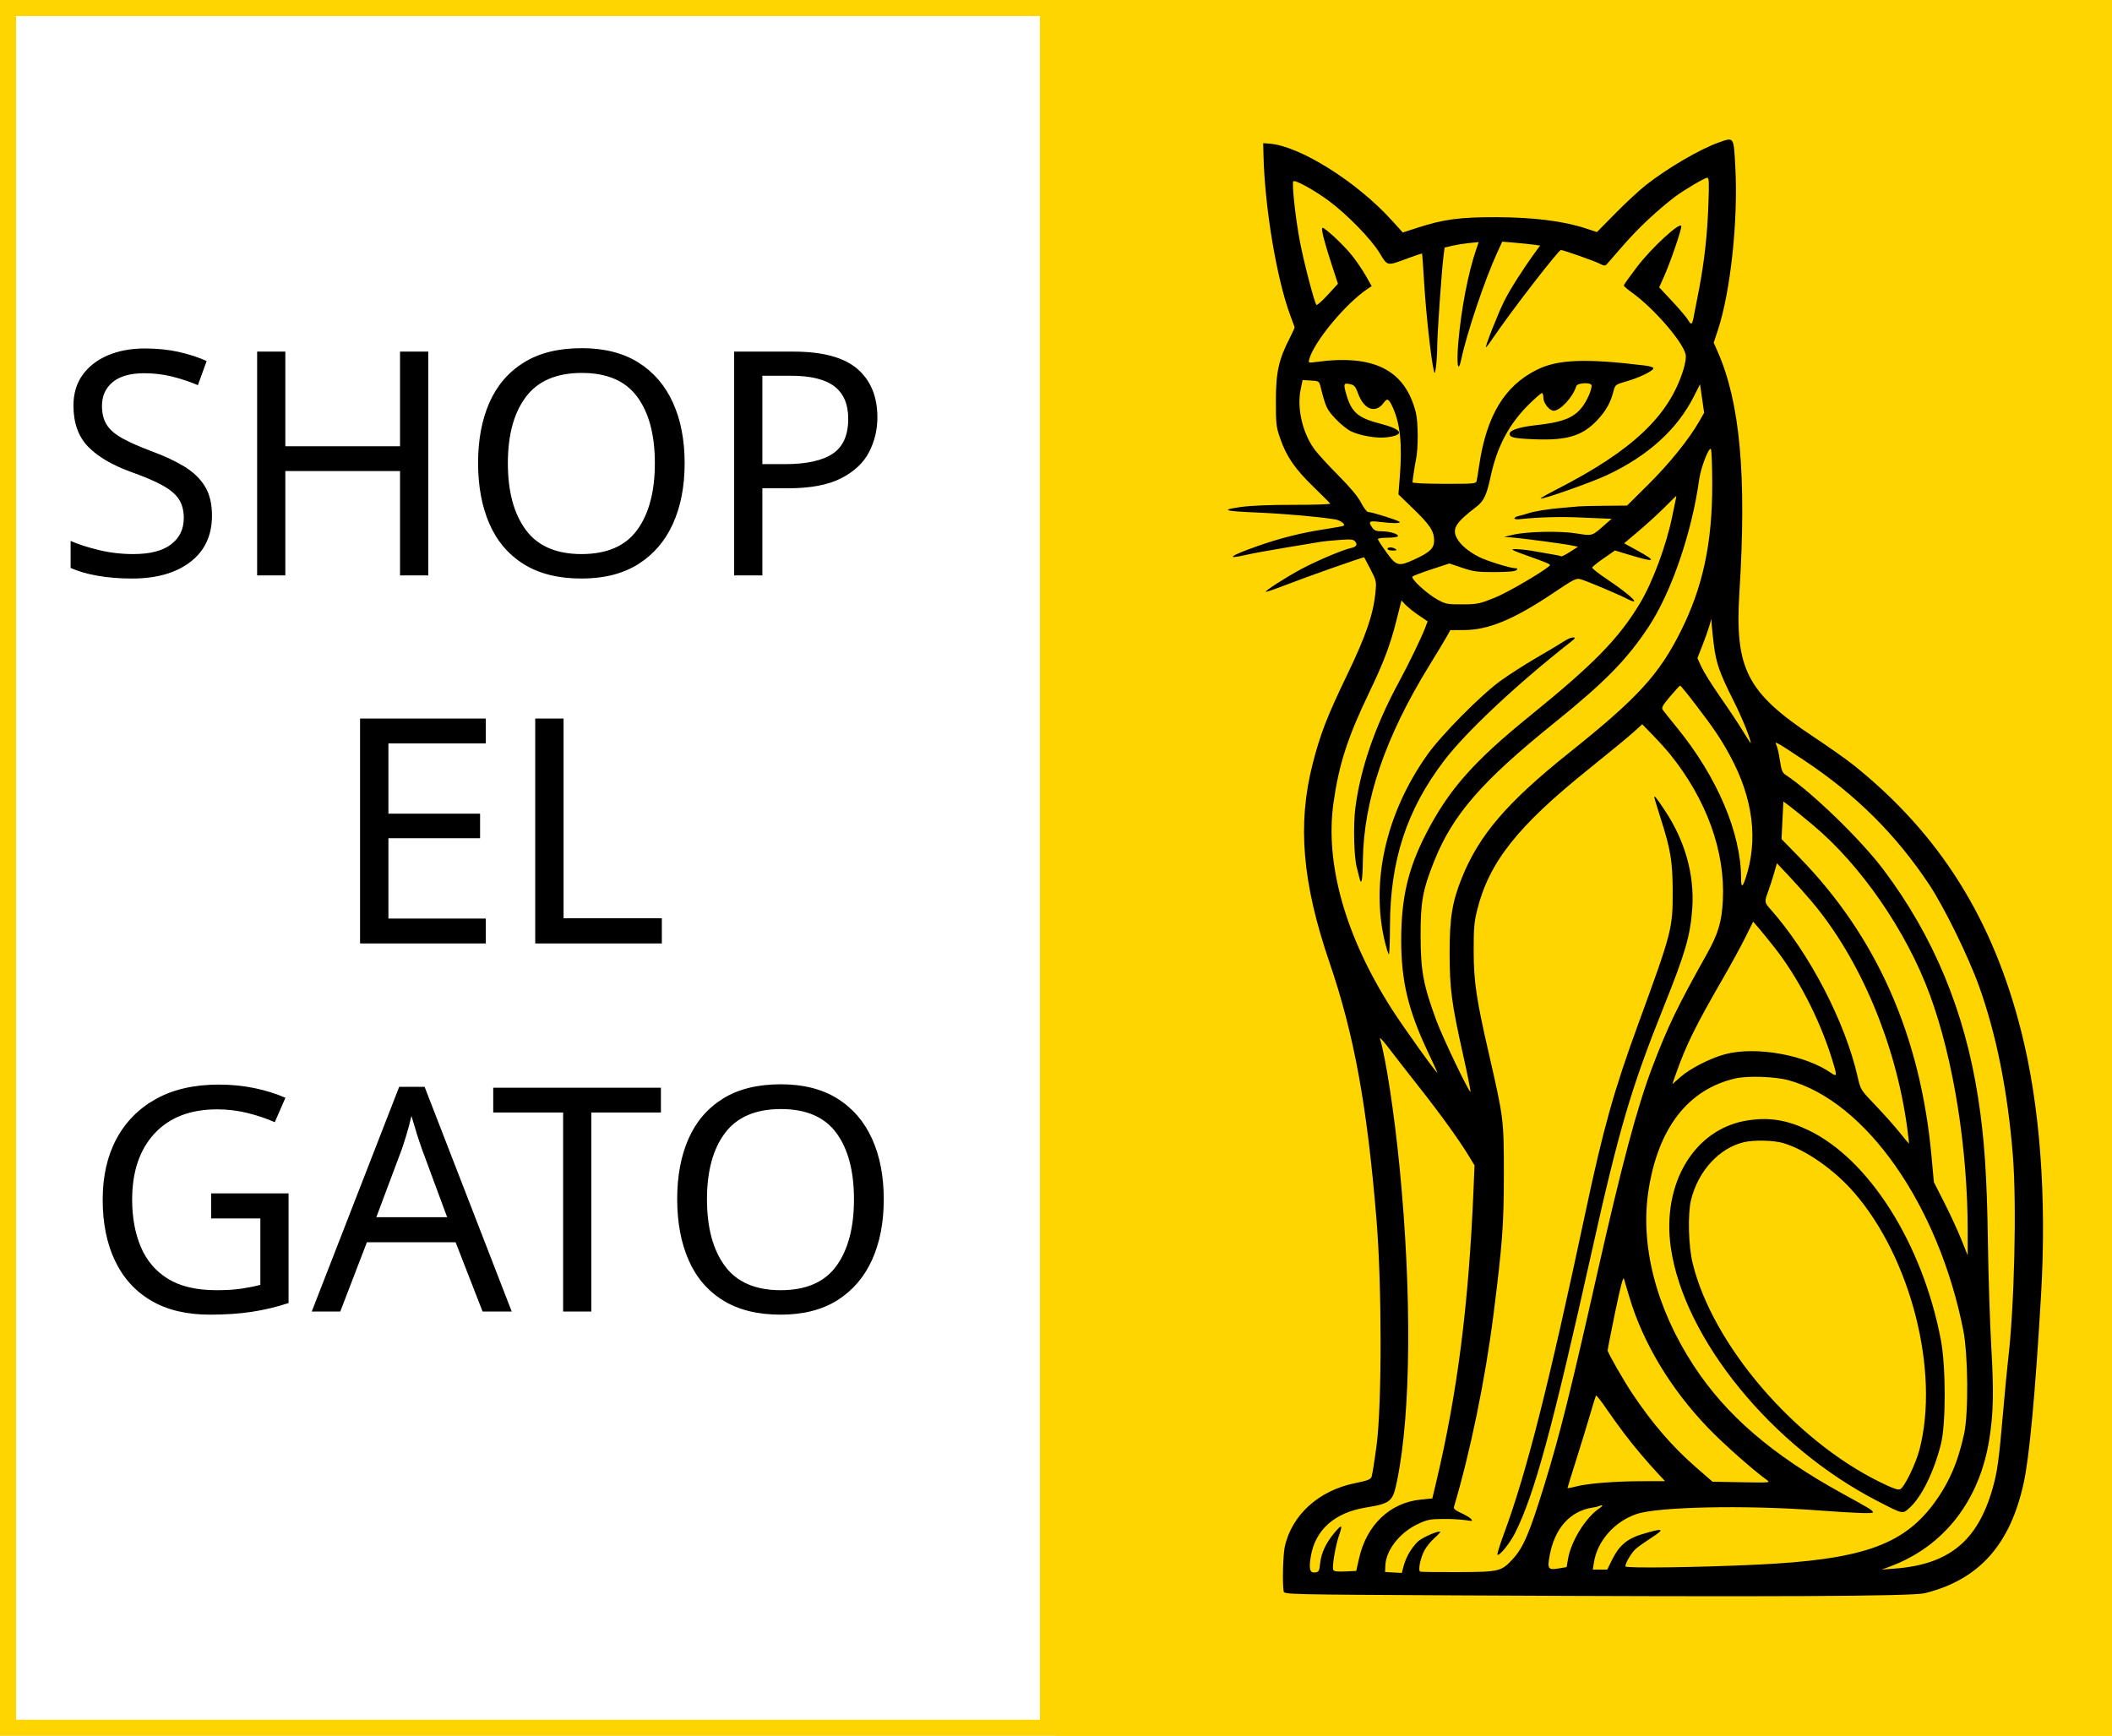
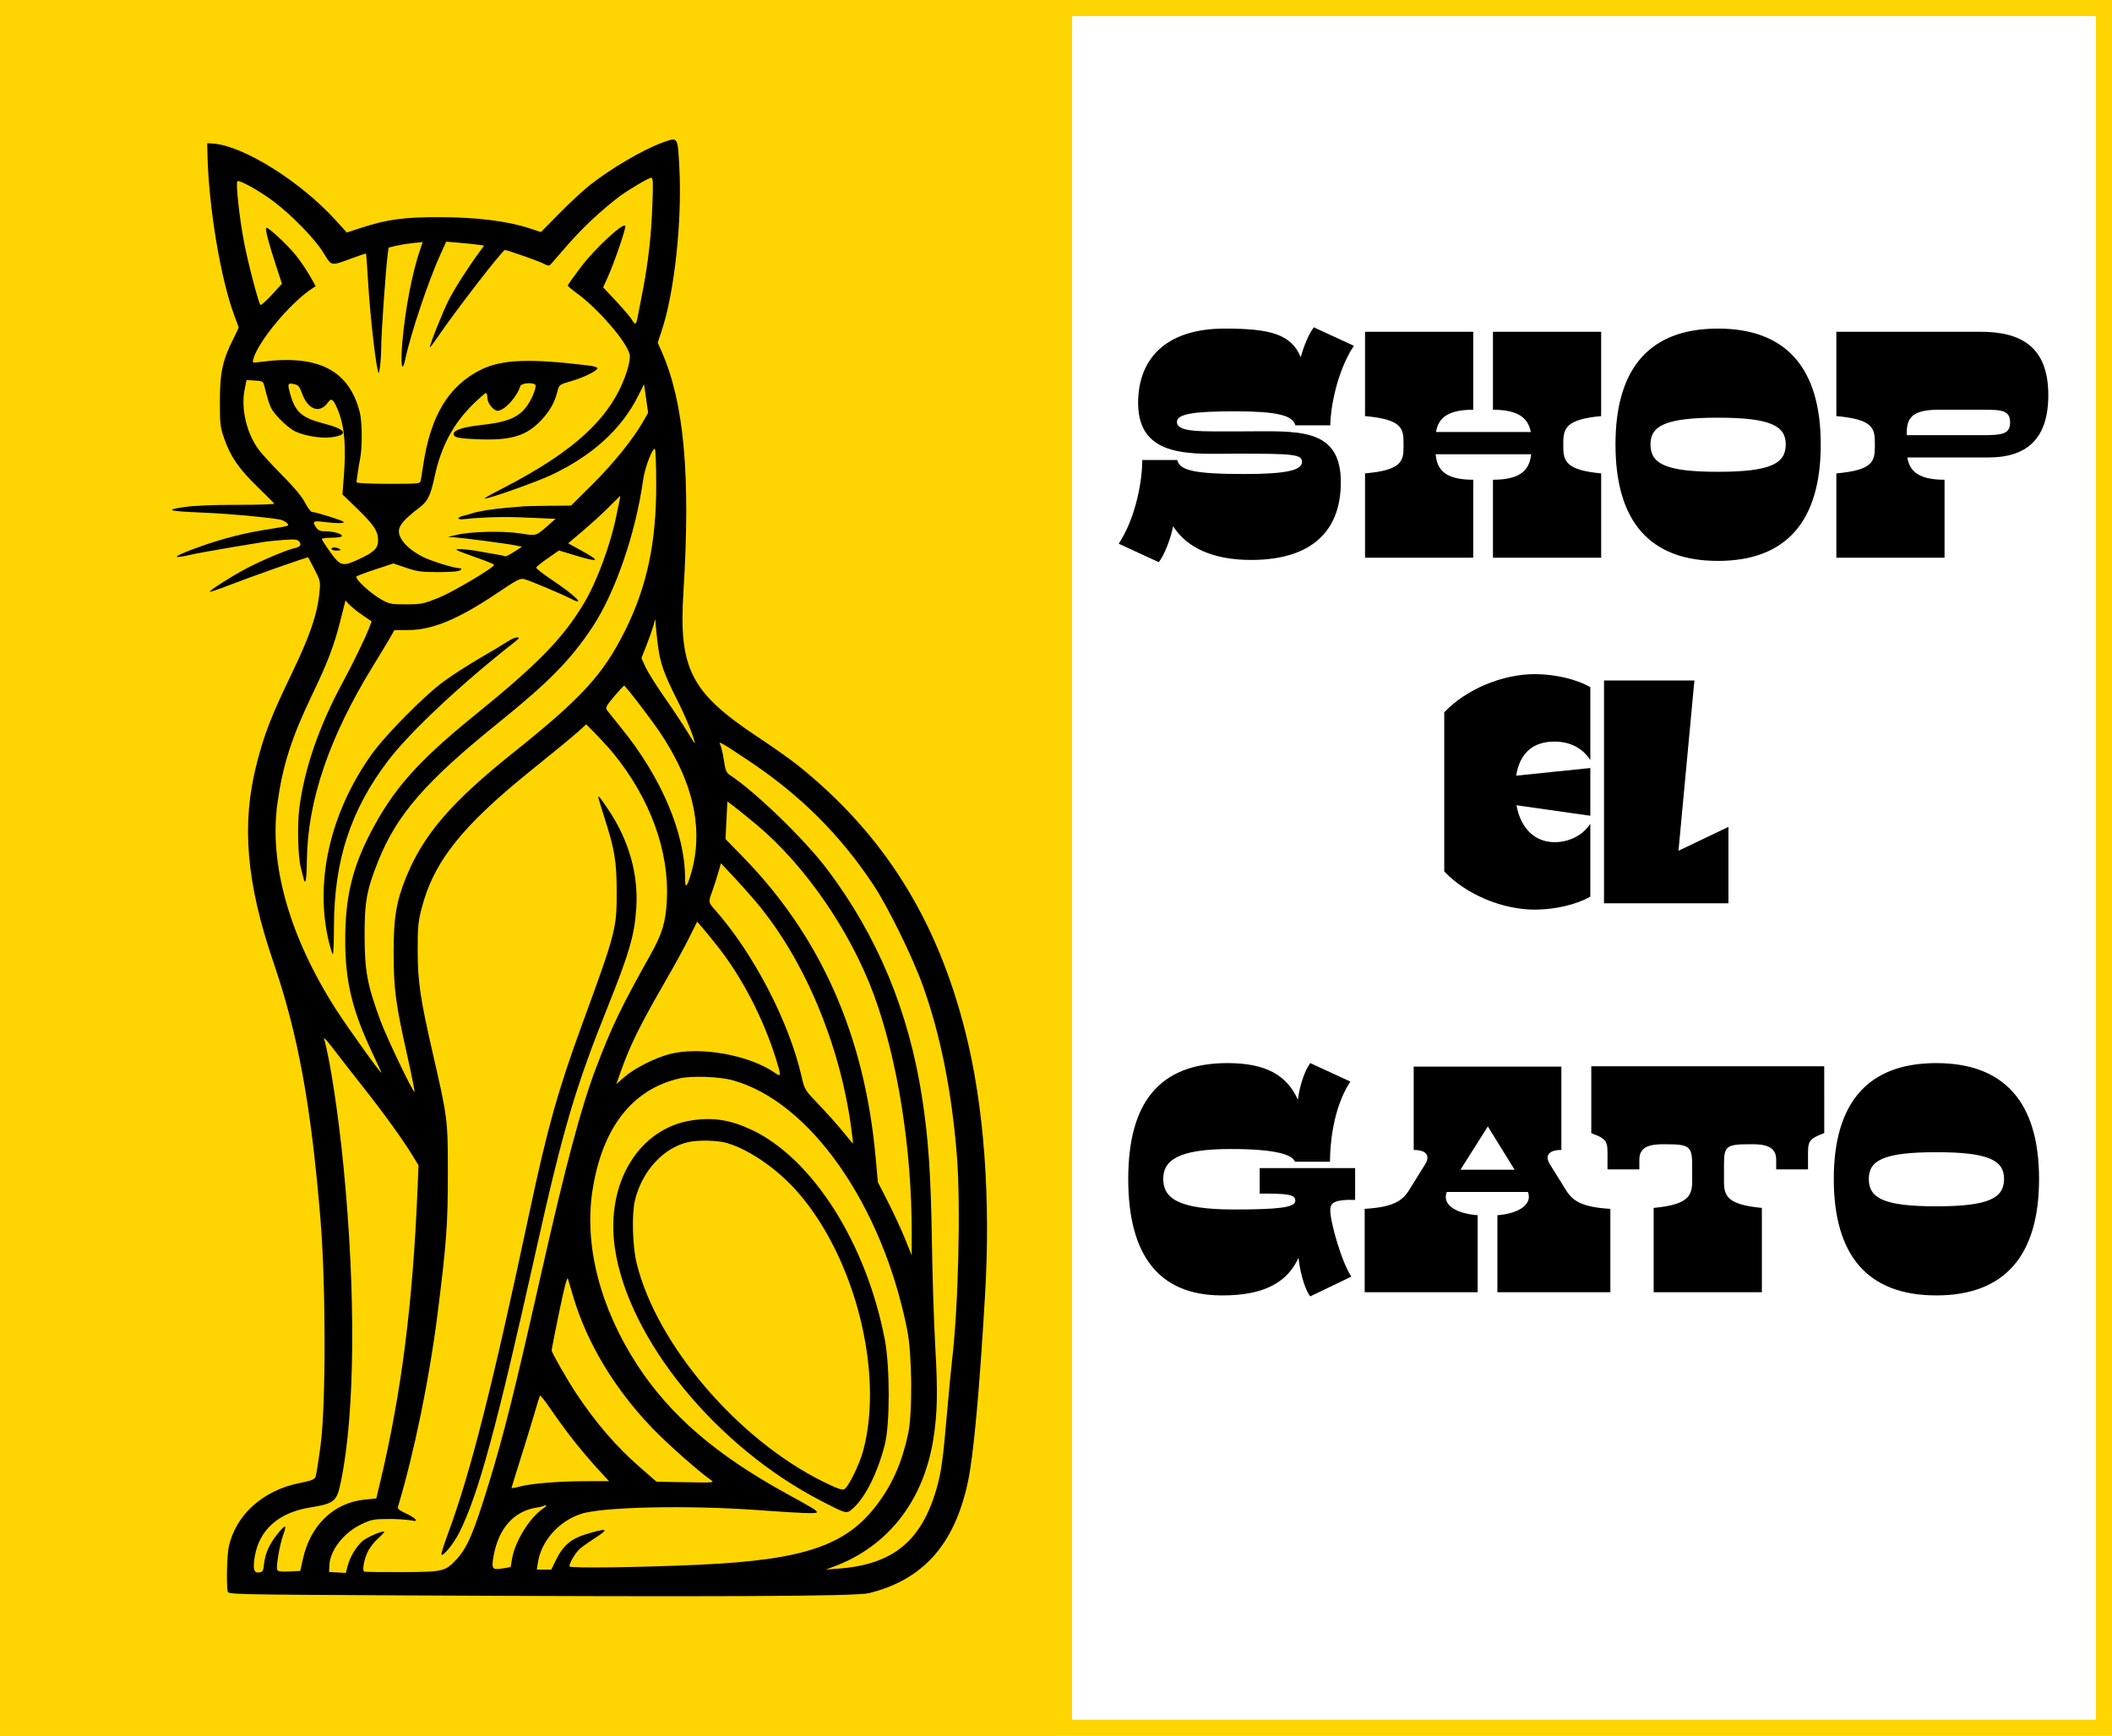
<svg xmlns="http://www.w3.org/2000/svg" width="1314" height="1080" viewBox="0 0 1314 1080">
-   <g id="Group_5" data-name="Group 5" transform="translate(-434)">
-     <g id="Rectangle_1" data-name="Rectangle 1" transform="translate(1091)" fill="#ffd500" stroke="#ffd500" stroke-width="1">
+   <g id="Group_6" data-name="Group 6" transform="translate(-434)">
+     <g id="Rectangle_1" data-name="Rectangle 1" transform="translate(434)" fill="#ffd500" stroke="#ffd500" stroke-width="1">
      <rect width="657" height="1080" stroke="none" />
      <rect x="0.5" y="0.5" width="656" height="1079" fill="none" />
    </g>
-     <path id="png-to-svg-converter2" d="M631.208,50.05c-11.638,4.082-31.845,15.87-45.323,26.44-4.062,3.185-12.6,11.09-18.978,17.565L555.315,105.83l-7.172-2.349C534.478,99,515.614,96.639,493,96.566c-22.8-.074-33.235,1.32-49.495,6.609l-8.994,2.926-6.957-7.672c-21.747-23.985-57.224-46.221-75.972-47.616l-3.917-.292.181,7.489c.787,32.606,8.184,76.83,16.667,99.659,1.4,3.756,2.616,7.055,2.711,7.33s-1.213,3.2-2.908,6.5c-6.976,13.586-8.723,21.371-8.747,39-.022,14.963.158,16.518,2.767,24,3.87,11.1,9.13,18.71,20.649,29.887,5.435,5.274,10.106,9.951,10.378,10.392s-9.934.784-22.683.762c-14.878-.026-26.762.467-33.18,1.379-12.65,1.8-10.325,2.533,10.842,3.437,16.779.717,37.734,2.57,48.158,4.258,3.015.489,6.335,2.883,5.355,3.863-.289.289-5.212,1.226-10.94,2.082a226.872,226.872,0,0,0-43.358,10.858c-16.948,5.983-19.72,8.341-6.057,5.152,3.3-.77,14.55-2.816,25-4.548s20.125-3.336,21.5-3.566,6.335-.708,11.023-1.063c7.093-.537,8.743-.38,9.836.937,1.721,2.074.818,3.362-2.935,4.187-5.084,1.116-21.744,8.2-30.823,13.113-9.673,5.23-22.4,13.409-21.794,14.011.22.219,5.528-1.593,11.8-4.028,13.955-5.42,49.074-17.786,49.4-17.4.132.155,1.917,3.55,3.968,7.542,3.622,7.052,3.707,7.466,3.005,14.5-1.352,13.531-5.939,26.874-17.443,50.741-12.558,26.055-16.824,37.047-21.586,55.63-9.614,37.511-6.5,74.1,10.535,123.87,15.216,44.449,23.337,88.892,29.147,159.5,3.4,41.266,3.427,115.567.059,140.825-1.27,9.529-2.657,18.264-3.082,19.411-.628,1.7-2.522,2.438-10.19,3.977-22.711,4.558-39.6,19.877-43.864,39.787-1.06,4.947-1.494,22.425-.684,27.5.317,1.982,1.313,2.005,108.725,2.568,193.992,1.016,282.273.6,290.221-1.374,33.741-8.372,53.215-30.188,61.578-68.985,3.522-16.337,7.152-55.763,10.7-116.209,3.589-61.135-.642-117.993-12.195-163.892-17.7-70.3-50.647-122.849-103.933-165.749-4.418-3.557-15.893-11.679-25.5-18.049-41.45-27.485-49.017-42.292-46.017-90.058,4.55-72.456.416-117.964-13.6-149.679l-2.4-5.427,2.517-7.573c7.938-23.878,12.737-68.383,10.945-101.478-1.049-19.365-.725-18.871-10.208-15.544m-6.59,39.2a335.349,335.349,0,0,1-5.8,52.25c-1.115,5.5-2.492,12.587-3.061,15.75-1.172,6.512-1.66,6.88-3.961,2.985-.9-1.521-5.265-6.646-9.7-11.39l-8.069-8.625,2.86-6.36c4.085-9.085,11.246-29.936,10.9-31.737-.576-2.991-18.56,13.563-27.482,25.3-4.567,6.006-8.3,11.251-8.3,11.656s2.308,2.395,5.129,4.422c13.6,9.772,31.635,30.6,33.382,38.552.367,1.672-.217,5.5-1.449,9.486-8.866,28.7-31.873,50.41-78.87,74.416-5.67,2.9-10.135,5.439-9.922,5.651.83.831,31.781-10.077,41.293-14.552q38.461-18.1,54.092-49.051l3.8-7.5,1.271,8.881L622,218.262l-3.139,5.487c-6.3,11.017-18.439,26.058-31.468,39L574.052,276l-13.776.128c-7.577.07-14.7.229-15.837.354s-5.859.534-10.5.909c-9,.727-17.849,2.174-21.939,3.584-1.375.474-3.737,1.133-5.25,1.463s-2.75,1-2.75,1.493,1.237.746,2.75.567a259.338,259.338,0,0,1,39.9-1.006l17.773.74-4.459,3.924c-7.879,6.934-7.386,6.788-17.459,5.171-10.368-1.663-30.778-1.222-39.5.854l-5.5,1.31,4.5.318c6,.424,32.463,3.938,37.5,4.98l4,.827-4.9,3.16c-2.693,1.739-5.168,2.995-5.5,2.792a22.069,22.069,0,0,0-4.1-.948c-1.925-.318-7.325-1.261-12-2.1a90.943,90.943,0,0,0-12.5-1.471c-3.459.042-2.324.647,8.39,4.472,12.2,4.354,13.854,5.1,13.027,5.858-4.27,3.917-26.433,16.844-34.261,19.982-9.475,3.8-10.827,4.074-20.156,4.1-9.27.03-10.4-.187-15.421-2.968-6.7-3.709-16.887-13.121-15.541-14.363.529-.488,5.912-2.513,11.962-4.5l11-3.61,8,2.7c7,2.363,9.531,2.7,20.267,2.669,8.072-.02,12.671-.435,13.45-1.214.911-.911.734-1.188-.767-1.2-3.138-.034-17.721-4.568-22.529-7.005-6.619-3.354-11.773-7.764-13.864-11.862-2.955-5.792-.581-9.55,12.21-19.336,4.651-3.558,6.4-7.255,8.871-18.776,4.044-18.839,11.562-32.938,24.128-45.25,3.789-3.712,7.3-6.75,7.812-6.75s.922,1.37.922,3.045c0,3.249,3.772,7.955,6.377,7.955,4.131,0,12.089-8.642,14.043-15.25.663-2.244,9.58-2.594,9.58-.376,0,2.99-3.082,9.845-6.134,13.643-5.277,6.566-12.058,9.165-28.692,10.994C506.964,227.134,501,229.1,501,231.342c0,2.32,2.753,2.916,15.791,3.424,20.266.789,29.885-2.254,39.141-12.382,5.159-5.644,7.82-10.435,9.593-17.269,1.137-4.381,1.145-4.387,8.556-6.531,7.907-2.286,16.325-6.437,16.384-8.078.019-.546-2.44-1.294-5.465-1.66-37.022-4.486-54.172-3.8-67.131,2.687C497.754,201.6,486.654,220.019,482.03,251c-.616,4.125-1.3,8.4-1.531,9.5-.395,1.92-1.2,2-20.2,1.971-12.134-.018-19.78-.4-19.759-1,.051-1.4,1.618-11.607,2.145-13.971,1.513-6.792,1.468-23.41-.081-29.5-6.747-26.535-26.136-36.274-62.336-31.312-4.363.6-4.551.523-4-1.592,2.857-10.925,22.909-35.087,36.6-44.106l2.293-1.51-3.6-6.378a118.387,118.387,0,0,0-8.644-12.71c-5.273-6.626-17.585-18.055-18.483-17.157-.774.774,1.26,8.746,5.745,22.517L394.167,138l-6.334,6.909c-3.483,3.8-6.654,6.607-7.045,6.236-1.2-1.139-7.631-25.709-10.21-39.034-2.751-14.21-5.232-36.794-4.16-37.867,1.091-1.09,13.1,5.52,22.033,12.134,11.414,8.445,26.332,23.746,31.608,32.419,5.117,8.413,4.314,8.266,17.833,3.258,4.616-1.709,8.49-2.985,8.611-2.834s.756,9.05,1.414,19.775c1.09,17.771,4.1,45.042,5.791,52.5.656,2.892.707,2.839,1.412-1.5a110.9,110.9,0,0,0,.806-12.9c.076-8.681,2.7-46.387,3.9-56.1l.68-5.5,4.5-1.1a96.482,96.482,0,0,1,10.62-1.721l6.123-.626-1.413,4.1c-5.139,14.916-9.507,37.594-11.3,58.667-1.168,13.726-.105,19.444,1.876,10.089,3.453-16.307,14.65-49.532,22.333-66.264l3.145-6.85,7.556.643c4.156.353,9.459.9,11.784,1.209l4.229.568-3.017,4.139c-7.628,10.467-15.493,22.823-19.185,30.14-3.747,7.425-12.093,28.5-11.512,29.071.141.138,2.282-2.72,4.757-6.351C502.443,154.43,531.371,117,532.9,117c1.491,0,20.816,6.8,24,8.448,2.785,1.44,3.55,1.506,4.545.392.659-.737,5.572-6.38,10.918-12.54A226.26,226.26,0,0,1,604,83.765c5.616-4.189,18.375-11.719,19.9-11.743,1.168-.018,1.286,2.8.721,17.228M383.326,202c3.321,13.028,3.763,13.982,9.2,19.856,3.021,3.263,7.437,6.847,9.813,7.964,5.894,2.771,16.079,4.483,22.151,3.724,11.608-1.45,9.942-4.929-4.086-8.533-13.84-3.555-17.863-7.066-21.087-18.4-1.839-6.466-1.6-7.054,2.532-6.147,2.483.545,3.3,1.517,4.8,5.691,3.7,10.295,11.046,12.879,16.153,5.683,2.049-2.887,3.13-2.232,5.626,3.411,4.571,10.337,5.8,22.894,4.219,43.018l-.847,10.77,9.024,8.73C451.406,288,453.991,291.916,454,297.7c.005,4.9-2.605,7.4-12.372,11.873s-11.08,4.127-17.285-4.472c-2.936-4.071-5.339-7.783-5.339-8.25s2.673-.85,5.941-.85,6.192-.406,6.5-.9c.8-1.3-5.015-3.1-10.033-3.1-3.3,0-4.653-.513-5.85-2.223-2.7-3.854-2.028-4.441,4.193-3.664,8.434,1.053,13.812,1.043,12.7-.025-1.071-1.029-17.268-6.087-19.5-6.09-.8,0-2.773-2.589-4.393-5.75-1.957-3.82-6.618-9.438-13.895-16.748-6.023-6.05-12.672-13.273-14.775-16.051-7.651-10.105-11.386-25.9-8.925-37.757l1.2-5.791,5.136.3c4.948.288,5.169.427,6.028,3.8m243.708,60.543c.083,36.609-5.8,64.133-19.585,91.647-13.6,27.146-26.9,41.623-69.449,75.621-38.689,30.913-56.051,51.177-66.815,77.986-5.933,14.776-7.585,25.01-7.539,46.7.048,22.335,1.228,31.24,8.37,63.167,2.78,12.428,4.849,22.8,4.6,23.051-.782.782-17.3-33.719-21.172-44.218-8.163-22.147-9.785-30.786-9.854-52.5-.069-21.436,1.26-28.779,8.47-46.822,11.5-28.777,29.493-49.505,74.435-85.748,31.636-25.513,45.263-39.363,58.775-59.738,14.287-21.544,27.039-58.619,31.663-92.057,1.009-7.291,5.972-20.131,7.277-18.826.427.427.8,10.208.825,21.734m-22.618,9.207c-.218.962-1.267,6.025-2.332,11.25-3.574,17.545-12.115,40.578-19.839,53.5-13.209,22.1-28.6,37.886-68.353,70.114-35.468,28.756-50.723,46.041-64.906,73.546-11.141,21.605-15.426,39.853-15.461,65.84-.035,25.931,4.324,44.106,16.944,70.657,3.042,6.4,5.531,11.859,5.531,12.133,0,1.249-20.808-27.761-28.231-39.359-28.929-45.2-41.734-90.4-36.384-128.431,3.367-23.933,8.842-40.882,22.126-68.5,9.056-18.827,13.126-29.563,16.959-44.731l3.217-12.731,2.407,2.592a61.815,61.815,0,0,0,8.138,6.506l5.732,3.914-1.61,4.225c-2.28,5.984-10.324,22.554-16.373,33.725-14.8,27.333-23.932,53.867-27.04,78.559-1.285,10.212-.784,30.2.913,36.441.523,1.925,1.229,4.737,1.568,6.25,1.31,5.846,2.085,2.22,2.245-10.5.47-37.291,13.918-76.736,41.337-121.248,4.743-7.7,9.627-15.8,10.854-18l2.229-4,8.707-.045c15.1-.078,31.006-6.708,55.455-23.122,13.023-8.744,14.167-9.308,17.1-8.435,4.1,1.219,22.921,9.152,28.494,12.011,10.016,5.14,2.829-1.962-12.06-11.916-5.342-3.571-9.585-6.926-9.429-7.455s3.4-3.13,7.213-5.779l6.929-4.816,10,3.017c15.427,4.654,16.366,3.821,3.582-3.177l-7.85-4.3,9.284-7.867c5.107-4.327,12.355-10.961,16.108-14.743s6.9-6.875,7.006-6.875a4.334,4.334,0,0,1-.214,1.75M425,303c0,.55,1.462.993,3.25.985,2.466-.012,2.888-.249,1.75-.985-1.965-1.27-5-1.27-5,0m203.067,59.918c1.37,10.963,3.733,17.666,12.013,34.082,5.53,10.963,10.92,24.206,10.92,26.83,0,.275-2.164-3.062-4.808-7.415s-8.969-13.878-14.055-21.166S621.746,379.5,620.35,376.454l-2.538-5.545,3.04-7.7c1.672-4.238,3.627-9.73,4.344-12.2l1.3-4.5.258,4c.142,2.2.731,7.788,1.309,12.418m-93.085-2.581c-1.915,1.286-9.557,5.86-16.982,10.165s-17.775,10.952-23,14.771c-12.273,8.972-36.592,33.577-45.216,45.749-25.961,36.641-35.6,79.959-26.142,117.478.832,3.3,1.816,6.315,2.185,6.7s.692-7.49.715-17.5c.093-40.9,10.365-72.341,33.624-102.927,13.656-17.958,45.524-47.844,78.883-73.976,2.888-2.262,3.122-2.711,1.433-2.75-1.11-.026-3.585,1.005-5.5,2.29m81.676,39.413c11.481,15.026,15.976,21.722,21.649,32.25,14.22,26.39,17.42,52.116,9.452,76-1.914,5.738-2.759,5.723-2.765-.05-.03-28.237-14.818-63.012-39.875-93.772-4.19-5.144-8.149-10.1-8.8-11.015-.988-1.395-.262-2.749,4.5-8.391,3.124-3.7,5.945-6.738,6.269-6.75s4.63,5.266,9.568,11.728M600.63,430.5c22.777,28.128,34.545,60.562,33.017,91-.686,13.664-2.853,20.874-10.218,34-18.051,32.168-24.2,44.934-33.729,70.051-9.373,24.7-19.011,60.8-34.157,127.949-16.618,73.673-23.3,100.465-32.688,131-9.443,30.724-13.274,39.745-19.957,46.995-7.081,7.681-8.331,7.98-33.9,8.088-12.375.053-23-.081-23.611-.3-1.5-.531-.061-8.049,2.5-13.074a32.8,32.8,0,0,1,6.125-7.608c2.288-2.068,4-3.917,3.811-4.109-.948-.948-11.311,3.59-13.971,6.12A34.781,34.781,0,0,0,435.03,935.8l-1.134,4.3-5.2-.3-5.2-.3.179-4.142c.409-9.5,9-20.433,20.17-25.677,5.963-2.8,7.634-3.125,16.151-3.152a105.434,105.434,0,0,1,13.9.757c3.843.686,4.245.6,3.163-.708-.682-.822-3.479-2.506-6.215-3.743-3.473-1.569-4.836-2.714-4.514-3.792,10.138-33.906,19.534-79.6,24.583-119.543,5.6-44.346,6.473-56.061,6.481-87.5.01-33.987-.078-34.688-9.458-75.556-7.668-33.407-9.246-44.073-9.311-62.944-.05-14.379.284-18.368,2.166-25.875,7.5-29.915,25.107-52.126,69.7-87.931,12.1-9.715,24.475-19.9,27.5-22.639l5.5-4.977,6.54,6.711c3.6,3.691,8.363,8.961,10.59,11.711M684,434.352c32.376,21.488,57.388,46.34,78.149,77.648,9.2,13.869,24.411,44.915,30.873,63,10.834,30.319,17.792,65.056,21.032,105,2.5,30.822.979,95.073-3.042,128.5-.529,4.4-1.877,18.575-3,31.5-2.62,30.272-3.6,37.322-6.633,47.85-9.377,32.524-27.2,47.027-60.883,49.547l-8,.6,5-1.846c33.658-12.43,55.918-40.987,61.965-79.493,2.527-16.1,2.8-29.154,1.191-57.156-.853-14.85-1.8-44.276-2.107-65.392-.6-41.293-2.158-64.254-6.1-89.723-8.322-53.776-27.651-100.336-58.9-141.885-13.968-18.57-44.785-48.437-60.819-58.942-2.075-1.36-2.686-2.908-3.617-9.173-.617-4.144-1.622-8.471-2.234-9.615-1.342-2.507.246-1.619,17.123,9.582m-93,23.063c0,.449,1.794,6.428,3.987,13.288,6.147,19.227,7.369,26.581,7.446,44.8.1,23.585-.432,25.643-21.412,83C565.84,640,559.268,663.485,548,716.5c-22.822,107.345-36.509,161.285-50.537,199.162-2.547,6.876-4.373,12.758-4.058,13.073,1.113,1.113,7.742-7.072,11.023-13.609C516.36,891.343,527.623,850,552,740.5c16.988-76.316,24.564-102.073,45-153,13.249-33.016,16.433-43.995,17.6-60.7,1.478-21.075-4.439-42.214-17.157-61.3-5.079-7.619-6.448-9.336-6.448-8.085m98.5,17.179c29.994,25.026,58.353,66.142,72.917,105.717C777.141,620.319,786.024,676,785.978,728l-.013,14.5-4.012-10c-2.207-5.5-6.939-15.749-10.516-22.776l-6.5-12.776-1.487-16.224c-6.867-74.919-34.038-136.39-82.095-185.734l-11.21-11.51.575-11.68.575-11.68,3.6,2.648c1.982,1.457,8.554,6.778,14.6,11.826m-.371,47.991c29.89,35.495,52.01,87.906,59.155,140.165.771,5.638,1.3,10.25,1.171,10.25s-2.854-3.263-6.062-7.25S733.46,654.225,728.447,649c-9.049-9.434-9.125-9.556-10.925-17.5-7.778-34.331-30.076-77.183-54.377-104.5-3.682-4.139-3.709-4.387-1.207-11.212,1.066-2.909,2.7-7.979,3.637-11.267l1.7-5.979,7.49,7.939c4.119,4.367,10.583,11.614,14.364,16.1M665.419,550.5c14.919,18.907,28.068,44.244,35.965,69.3,3.434,10.9,3.42,11.9-.134,9.393-16.2-11.434-47.1-16.948-66.25-11.82-9.159,2.454-21.59,8.794-27.666,14.112l-5.166,4.521,2.754-7.754c6.012-16.923,11.91-28.831,28.607-57.754,5.08-8.8,11.427-20.417,14.1-25.815l4.867-9.816,3.3,3.816c1.817,2.1,6.144,7.415,9.616,11.815M444.832,638c12.87,16.292,24.673,32.657,30.715,42.585l3.6,5.915-.623,15c-2.952,71.138-9.972,126.3-23.115,181.626l-2.524,10.627-7.141.7c-19.195,1.891-33.757,15.762-38.445,36.618l-1.748,7.778-6.9.324c-5.187.243-7.037-.021-7.434-1.061-.787-2.059,1.475-15.276,3.7-21.593,2.335-6.643,1.675-6.909-3.065-1.238-5.139,6.147-8.061,12.4-8.746,18.715-.546,5.043-.818,5.526-3.274,5.809-3.184.368-3.849-2.288-2.527-10.1,2.764-16.343,14.687-27.012,33.769-30.221,16.256-2.734,17.184-3.53,19.952-17.118,8.619-42.321,9.174-116.006,1.467-194.872-3.223-32.986-8.434-67.2-12.181-79.974-.318-1.086,2.316,1.839,5.853,6.5S438.1,629.475,444.832,638M674.5,633.537c48.224,13.222,93.246,77.6,108.715,155.463,3.029,15.243,3.332,51.6.539,64.561-3.855,17.878-9.726,31.236-19.347,44.019-19.122,25.408-45.19,34.307-109.407,37.351-36.523,1.731-82,2.343-82,1.1,0-2.242,3.988-8.847,6.738-11.159,1.553-1.307,5.619-4.176,9.035-6.376,9.512-6.127,8.184-6.645-5.969-2.327-8.642,2.637-13.82,7.083-17.9,15.369L561.725,938h-8.981l.65-4.25c2.056-13.449,12.749-25.629,26.621-30.322,13.287-4.495,67.2-5.63,111.485-2.347,24.808,1.84,35.5,2.235,35.5,1.312,0-1.177-1.6-2.162-19-11.713-43.594-23.927-72.285-48.622-92.574-79.68-23.374-35.782-33.4-74.9-28-109.224,6.1-38.738,24.709-62.615,54.073-69.369,7.544-1.735,24.69-1.148,33,1.13m-25.3,24.975c-33.111,5.023-53.72,39.132-47.911,79.295,8.184,56.585,62.731,123.538,128.212,157.374,16.336,8.441,15.847,8.327,19.976,4.7,7.632-6.7,15.363-22.24,19.815-39.829,3.19-12.6,3.171-48.259-.034-65.053C757.83,735.1,724.406,682.37,686.5,664.44c-13.16-6.225-23.993-7.947-37.3-5.928M671.068,672.6c14.086,4.142,31.811,16.508,44.3,30.9,35.354,40.756,53.291,111.493,40.574,160-2.322,8.857-9.235,23.054-11.927,24.494-1.29.691-4.537-.455-12.791-4.516-53.291-26.217-103.936-85.415-116.357-136.01-2.645-10.775-3.157-30.745-1.011-39.467,4.427-17.993,17.523-32.292,32.893-35.914,6.207-1.463,18.487-1.205,24.322.512m-95.58,95.9c8.568,28.716,25.8,57.29,49.207,81.6,9.337,9.7,28.482,26.643,36.318,32.146,2.4,1.685,1.846,1.735-15.649,1.42l-18.135-.327-10.365-9.025c-14.611-12.723-27.17-27.272-39.549-45.815-5.468-8.191-15.308-25.393-15.347-26.829-.017-.644,2.1-11.465,4.708-24.047,3.3-15.923,4.951-22.154,5.433-20.5.382,1.307,1.9,6.426,3.379,11.376m-3.1,84.98c6.136,8.091,14.119,17.548,21.333,25.27l3.971,4.25-14.1.016c-16.961.02-34.185,1.393-41.346,3.3-2.888.767-5.25,1.184-5.25.926s2.443-8.179,5.429-17.6,6.87-22.085,8.631-28.135,3.39-11.331,3.621-11.736,2.948,2.97,6.038,7.5,8.342,11.827,11.67,16.216M557,899.756c-8.6,5.681-17.831,20.549-19.707,31.737l-.833,4.967-4.881.819c-6.651,1.115-7.22.322-5.7-7.943,3.153-17.114,12.626-27.7,26.786-29.924a17.544,17.544,0,0,0,4.249-1.007,2.423,2.423,0,0,1,1.5-.353c.6.029-.042.8-1.417,1.7" transform="translate(872.244 38.558)" fill-rule="evenodd" />
-     <g id="Rectangle_3" data-name="Rectangle 3" transform="translate(434)" fill="#fff" stroke="#ffd500" stroke-width="10">
+     <path id="png-to-svg-converter2" d="M631.208,50.05c-11.638,4.082-31.845,15.87-45.323,26.44-4.062,3.185-12.6,11.09-18.978,17.565L555.315,105.83l-7.172-2.349C534.478,99,515.614,96.639,493,96.566c-22.8-.074-33.235,1.32-49.495,6.609l-8.994,2.926-6.957-7.672c-21.747-23.985-57.224-46.221-75.972-47.616l-3.917-.292.181,7.489c.787,32.606,8.184,76.83,16.667,99.659,1.4,3.756,2.616,7.055,2.711,7.33s-1.213,3.2-2.908,6.5c-6.976,13.586-8.723,21.371-8.747,39-.022,14.963.158,16.518,2.767,24,3.87,11.1,9.13,18.71,20.649,29.887,5.435,5.274,10.106,9.951,10.378,10.392s-9.934.784-22.683.762c-14.878-.026-26.762.467-33.18,1.379-12.65,1.8-10.325,2.533,10.842,3.437,16.779.717,37.734,2.57,48.158,4.258,3.015.489,6.335,2.883,5.355,3.863-.289.289-5.212,1.226-10.94,2.082a226.872,226.872,0,0,0-43.358,10.858c-16.948,5.983-19.72,8.341-6.057,5.152,3.3-.77,14.55-2.816,25-4.548s20.125-3.336,21.5-3.566,6.335-.708,11.023-1.063c7.093-.537,8.743-.38,9.836.937,1.721,2.074.818,3.362-2.935,4.187-5.084,1.116-21.744,8.2-30.823,13.113-9.673,5.23-22.4,13.409-21.794,14.011.22.219,5.528-1.593,11.8-4.028,13.955-5.42,49.074-17.786,49.4-17.4.132.155,1.917,3.55,3.968,7.542,3.622,7.052,3.707,7.466,3.005,14.5-1.352,13.531-5.939,26.874-17.443,50.741-12.558,26.055-16.824,37.047-21.586,55.63-9.614,37.511-6.5,74.1,10.535,123.87,15.216,44.449,23.337,88.892,29.147,159.5,3.4,41.266,3.427,115.567.059,140.825-1.27,9.529-2.657,18.264-3.082,19.411-.628,1.7-2.522,2.438-10.19,3.977-22.711,4.558-39.6,19.877-43.864,39.787-1.06,4.947-1.494,22.425-.684,27.5.317,1.982,1.313,2.005,108.725,2.568,193.992,1.016,282.273.6,290.221-1.374,33.741-8.372,53.215-30.188,61.578-68.985,3.522-16.337,7.152-55.763,10.7-116.209,3.589-61.135-.642-117.993-12.195-163.892-17.7-70.3-50.647-122.849-103.933-165.749-4.418-3.557-15.893-11.679-25.5-18.049-41.45-27.485-49.017-42.292-46.017-90.058,4.55-72.456.416-117.964-13.6-149.679l-2.4-5.427,2.517-7.573c7.938-23.878,12.737-68.383,10.945-101.478-1.049-19.365-.725-18.871-10.208-15.544m-6.59,39.2a335.349,335.349,0,0,1-5.8,52.25c-1.115,5.5-2.492,12.587-3.061,15.75-1.172,6.512-1.66,6.88-3.961,2.985-.9-1.521-5.265-6.646-9.7-11.39l-8.069-8.625,2.86-6.36c4.085-9.085,11.246-29.936,10.9-31.737-.576-2.991-18.56,13.563-27.482,25.3-4.567,6.006-8.3,11.251-8.3,11.656s2.308,2.395,5.129,4.422c13.6,9.772,31.635,30.6,33.382,38.552.367,1.672-.217,5.5-1.449,9.486-8.866,28.7-31.873,50.41-78.87,74.416-5.67,2.9-10.135,5.439-9.922,5.651.83.831,31.781-10.077,41.293-14.552q38.461-18.1,54.092-49.051l3.8-7.5,1.271,8.881L622,218.262l-3.139,5.487c-6.3,11.017-18.439,26.058-31.468,39L574.052,276l-13.776.128c-7.577.07-14.7.229-15.837.354s-5.859.534-10.5.909c-9,.727-17.849,2.174-21.939,3.584-1.375.474-3.737,1.133-5.25,1.463s-2.75,1-2.75,1.493,1.237.746,2.75.567a259.338,259.338,0,0,1,39.9-1.006l17.773.74-4.459,3.924c-7.879,6.934-7.386,6.788-17.459,5.171-10.368-1.663-30.778-1.222-39.5.854l-5.5,1.31,4.5.318c6,.424,32.463,3.938,37.5,4.98l4,.827-4.9,3.16c-2.693,1.739-5.168,2.995-5.5,2.792a22.069,22.069,0,0,0-4.1-.948c-1.925-.318-7.325-1.261-12-2.1a90.943,90.943,0,0,0-12.5-1.471c-3.459.042-2.324.647,8.39,4.472,12.2,4.354,13.854,5.1,13.027,5.858-4.27,3.917-26.433,16.844-34.261,19.982-9.475,3.8-10.827,4.074-20.156,4.1-9.27.03-10.4-.187-15.421-2.968-6.7-3.709-16.887-13.121-15.541-14.363.529-.488,5.912-2.513,11.962-4.5l11-3.61,8,2.7c7,2.363,9.531,2.7,20.267,2.669,8.072-.02,12.671-.435,13.45-1.214.911-.911.734-1.188-.767-1.2-3.138-.034-17.721-4.568-22.529-7.005-6.619-3.354-11.773-7.764-13.864-11.862-2.955-5.792-.581-9.55,12.21-19.336,4.651-3.558,6.4-7.255,8.871-18.776,4.044-18.839,11.562-32.938,24.128-45.25,3.789-3.712,7.3-6.75,7.812-6.75s.922,1.37.922,3.045c0,3.249,3.772,7.955,6.377,7.955,4.131,0,12.089-8.642,14.043-15.25.663-2.244,9.58-2.594,9.58-.376,0,2.99-3.082,9.845-6.134,13.643-5.277,6.566-12.058,9.165-28.692,10.994C506.964,227.134,501,229.1,501,231.342c0,2.32,2.753,2.916,15.791,3.424,20.266.789,29.885-2.254,39.141-12.382,5.159-5.644,7.82-10.435,9.593-17.269,1.137-4.381,1.145-4.387,8.556-6.531,7.907-2.286,16.325-6.437,16.384-8.078.019-.546-2.44-1.294-5.465-1.66-37.022-4.486-54.172-3.8-67.131,2.687C497.754,201.6,486.654,220.019,482.03,251c-.616,4.125-1.3,8.4-1.531,9.5-.395,1.92-1.2,2-20.2,1.971-12.134-.018-19.78-.4-19.759-1,.051-1.4,1.618-11.607,2.145-13.971,1.513-6.792,1.468-23.41-.081-29.5-6.747-26.535-26.136-36.274-62.336-31.312-4.363.6-4.551.523-4-1.592,2.857-10.925,22.909-35.087,36.6-44.106l2.293-1.51-3.6-6.378a118.387,118.387,0,0,0-8.644-12.71c-5.273-6.626-17.585-18.055-18.483-17.157-.774.774,1.26,8.746,5.745,22.517L394.167,138l-6.334,6.909c-3.483,3.8-6.654,6.607-7.045,6.236-1.2-1.139-7.631-25.709-10.21-39.034-2.751-14.21-5.232-36.794-4.16-37.867,1.091-1.09,13.1,5.52,22.033,12.134,11.414,8.445,26.332,23.746,31.608,32.419,5.117,8.413,4.314,8.266,17.833,3.258,4.616-1.709,8.49-2.985,8.611-2.834s.756,9.05,1.414,19.775c1.09,17.771,4.1,45.042,5.791,52.5.656,2.892.707,2.839,1.412-1.5a110.9,110.9,0,0,0,.806-12.9c.076-8.681,2.7-46.387,3.9-56.1l.68-5.5,4.5-1.1a96.482,96.482,0,0,1,10.62-1.721l6.123-.626-1.413,4.1c-5.139,14.916-9.507,37.594-11.3,58.667-1.168,13.726-.105,19.444,1.876,10.089,3.453-16.307,14.65-49.532,22.333-66.264l3.145-6.85,7.556.643c4.156.353,9.459.9,11.784,1.209l4.229.568-3.017,4.139c-7.628,10.467-15.493,22.823-19.185,30.14-3.747,7.425-12.093,28.5-11.512,29.071.141.138,2.282-2.72,4.757-6.351C502.443,154.43,531.371,117,532.9,117c1.491,0,20.816,6.8,24,8.448,2.785,1.44,3.55,1.506,4.545.392.659-.737,5.572-6.38,10.918-12.54A226.26,226.26,0,0,1,604,83.765c5.616-4.189,18.375-11.719,19.9-11.743,1.168-.018,1.286,2.8.721,17.228M383.326,202c3.321,13.028,3.763,13.982,9.2,19.856,3.021,3.263,7.437,6.847,9.813,7.964,5.894,2.771,16.079,4.483,22.151,3.724,11.608-1.45,9.942-4.929-4.086-8.533-13.84-3.555-17.863-7.066-21.087-18.4-1.839-6.466-1.6-7.054,2.532-6.147,2.483.545,3.3,1.517,4.8,5.691,3.7,10.295,11.046,12.879,16.153,5.683,2.049-2.887,3.13-2.232,5.626,3.411,4.571,10.337,5.8,22.894,4.219,43.018l-.847,10.77,9.024,8.73C451.406,288,453.991,291.916,454,297.7c.005,4.9-2.605,7.4-12.372,11.873s-11.08,4.127-17.285-4.472c-2.936-4.071-5.339-7.783-5.339-8.25s2.673-.85,5.941-.85,6.192-.406,6.5-.9c.8-1.3-5.015-3.1-10.033-3.1-3.3,0-4.653-.513-5.85-2.223-2.7-3.854-2.028-4.441,4.193-3.664,8.434,1.053,13.812,1.043,12.7-.025-1.071-1.029-17.268-6.087-19.5-6.09-.8,0-2.773-2.589-4.393-5.75-1.957-3.82-6.618-9.438-13.895-16.748-6.023-6.05-12.672-13.273-14.775-16.051-7.651-10.105-11.386-25.9-8.925-37.757l1.2-5.791,5.136.3c4.948.288,5.169.427,6.028,3.8m243.708,60.543c.083,36.609-5.8,64.133-19.585,91.647-13.6,27.146-26.9,41.623-69.449,75.621-38.689,30.913-56.051,51.177-66.815,77.986-5.933,14.776-7.585,25.01-7.539,46.7.048,22.335,1.228,31.24,8.37,63.167,2.78,12.428,4.849,22.8,4.6,23.051-.782.782-17.3-33.719-21.172-44.218-8.163-22.147-9.785-30.786-9.854-52.5-.069-21.436,1.26-28.779,8.47-46.822,11.5-28.777,29.493-49.505,74.435-85.748,31.636-25.513,45.263-39.363,58.775-59.738,14.287-21.544,27.039-58.619,31.663-92.057,1.009-7.291,5.972-20.131,7.277-18.826.427.427.8,10.208.825,21.734m-22.618,9.207c-.218.962-1.267,6.025-2.332,11.25-3.574,17.545-12.115,40.578-19.839,53.5-13.209,22.1-28.6,37.886-68.353,70.114-35.468,28.756-50.723,46.041-64.906,73.546-11.141,21.605-15.426,39.853-15.461,65.84-.035,25.931,4.324,44.106,16.944,70.657,3.042,6.4,5.531,11.859,5.531,12.133,0,1.249-20.808-27.761-28.231-39.359-28.929-45.2-41.734-90.4-36.384-128.431,3.367-23.933,8.842-40.882,22.126-68.5,9.056-18.827,13.126-29.563,16.959-44.731l3.217-12.731,2.407,2.592a61.815,61.815,0,0,0,8.138,6.506l5.732,3.914-1.61,4.225c-2.28,5.984-10.324,22.554-16.373,33.725-14.8,27.333-23.932,53.867-27.04,78.559-1.285,10.212-.784,30.2.913,36.441.523,1.925,1.229,4.737,1.568,6.25,1.31,5.846,2.085,2.22,2.245-10.5.47-37.291,13.918-76.736,41.337-121.248,4.743-7.7,9.627-15.8,10.854-18l2.229-4,8.707-.045c15.1-.078,31.006-6.708,55.455-23.122,13.023-8.744,14.167-9.308,17.1-8.435,4.1,1.219,22.921,9.152,28.494,12.011,10.016,5.14,2.829-1.962-12.06-11.916-5.342-3.571-9.585-6.926-9.429-7.455s3.4-3.13,7.213-5.779l6.929-4.816,10,3.017c15.427,4.654,16.366,3.821,3.582-3.177l-7.85-4.3,9.284-7.867c5.107-4.327,12.355-10.961,16.108-14.743s6.9-6.875,7.006-6.875a4.334,4.334,0,0,1-.214,1.75M425,303c0,.55,1.462.993,3.25.985,2.466-.012,2.888-.249,1.75-.985-1.965-1.27-5-1.27-5,0m203.067,59.918c1.37,10.963,3.733,17.666,12.013,34.082,5.53,10.963,10.92,24.206,10.92,26.83,0,.275-2.164-3.062-4.808-7.415s-8.969-13.878-14.055-21.166S621.746,379.5,620.35,376.454l-2.538-5.545,3.04-7.7c1.672-4.238,3.627-9.73,4.344-12.2l1.3-4.5.258,4c.142,2.2.731,7.788,1.309,12.418m-93.085-2.581c-1.915,1.286-9.557,5.86-16.982,10.165s-17.775,10.952-23,14.771c-12.273,8.972-36.592,33.577-45.216,45.749-25.961,36.641-35.6,79.959-26.142,117.478.832,3.3,1.816,6.315,2.185,6.7s.692-7.49.715-17.5c.093-40.9,10.365-72.341,33.624-102.927,13.656-17.958,45.524-47.844,78.883-73.976,2.888-2.262,3.122-2.711,1.433-2.75-1.11-.026-3.585,1.005-5.5,2.29m81.676,39.413c11.481,15.026,15.976,21.722,21.649,32.25,14.22,26.39,17.42,52.116,9.452,76-1.914,5.738-2.759,5.723-2.765-.05-.03-28.237-14.818-63.012-39.875-93.772-4.19-5.144-8.149-10.1-8.8-11.015-.988-1.395-.262-2.749,4.5-8.391,3.124-3.7,5.945-6.738,6.269-6.75s4.63,5.266,9.568,11.728M600.63,430.5c22.777,28.128,34.545,60.562,33.017,91-.686,13.664-2.853,20.874-10.218,34-18.051,32.168-24.2,44.934-33.729,70.051-9.373,24.7-19.011,60.8-34.157,127.949-16.618,73.673-23.3,100.465-32.688,131-9.443,30.724-13.274,39.745-19.957,46.995-7.081,7.681-8.331,7.98-33.9,8.088-12.375.053-23-.081-23.611-.3-1.5-.531-.061-8.049,2.5-13.074a32.8,32.8,0,0,1,6.125-7.608c2.288-2.068,4-3.917,3.811-4.109-.948-.948-11.311,3.59-13.971,6.12A34.781,34.781,0,0,0,435.03,935.8l-1.134,4.3-5.2-.3-5.2-.3.179-4.142c.409-9.5,9-20.433,20.17-25.677,5.963-2.8,7.634-3.125,16.151-3.152a105.434,105.434,0,0,1,13.9.757c3.843.686,4.245.6,3.163-.708-.682-.822-3.479-2.506-6.215-3.743-3.473-1.569-4.836-2.714-4.514-3.792,10.138-33.906,19.534-79.6,24.583-119.543,5.6-44.346,6.473-56.061,6.481-87.5.01-33.987-.078-34.688-9.458-75.556-7.668-33.407-9.246-44.073-9.311-62.944-.05-14.379.284-18.368,2.166-25.875,7.5-29.915,25.107-52.126,69.7-87.931,12.1-9.715,24.475-19.9,27.5-22.639l5.5-4.977,6.54,6.711c3.6,3.691,8.363,8.961,10.59,11.711M684,434.352c32.376,21.488,57.388,46.34,78.149,77.648,9.2,13.869,24.411,44.915,30.873,63,10.834,30.319,17.792,65.056,21.032,105,2.5,30.822.979,95.073-3.042,128.5-.529,4.4-1.877,18.575-3,31.5-2.62,30.272-3.6,37.322-6.633,47.85-9.377,32.524-27.2,47.027-60.883,49.547l-8,.6,5-1.846c33.658-12.43,55.918-40.987,61.965-79.493,2.527-16.1,2.8-29.154,1.191-57.156-.853-14.85-1.8-44.276-2.107-65.392-.6-41.293-2.158-64.254-6.1-89.723-8.322-53.776-27.651-100.336-58.9-141.885-13.968-18.57-44.785-48.437-60.819-58.942-2.075-1.36-2.686-2.908-3.617-9.173-.617-4.144-1.622-8.471-2.234-9.615-1.342-2.507.246-1.619,17.123,9.582m-93,23.063c0,.449,1.794,6.428,3.987,13.288,6.147,19.227,7.369,26.581,7.446,44.8.1,23.585-.432,25.643-21.412,83C565.84,640,559.268,663.485,548,716.5c-22.822,107.345-36.509,161.285-50.537,199.162-2.547,6.876-4.373,12.758-4.058,13.073,1.113,1.113,7.742-7.072,11.023-13.609C516.36,891.343,527.623,850,552,740.5c16.988-76.316,24.564-102.073,45-153,13.249-33.016,16.433-43.995,17.6-60.7,1.478-21.075-4.439-42.214-17.157-61.3-5.079-7.619-6.448-9.336-6.448-8.085m98.5,17.179c29.994,25.026,58.353,66.142,72.917,105.717C777.141,620.319,786.024,676,785.978,728l-.013,14.5-4.012-10c-2.207-5.5-6.939-15.749-10.516-22.776l-6.5-12.776-1.487-16.224c-6.867-74.919-34.038-136.39-82.095-185.734l-11.21-11.51.575-11.68.575-11.68,3.6,2.648c1.982,1.457,8.554,6.778,14.6,11.826m-.371,47.991c29.89,35.495,52.01,87.906,59.155,140.165.771,5.638,1.3,10.25,1.171,10.25s-2.854-3.263-6.062-7.25S733.46,654.225,728.447,649c-9.049-9.434-9.125-9.556-10.925-17.5-7.778-34.331-30.076-77.183-54.377-104.5-3.682-4.139-3.709-4.387-1.207-11.212,1.066-2.909,2.7-7.979,3.637-11.267l1.7-5.979,7.49,7.939c4.119,4.367,10.583,11.614,14.364,16.1M665.419,550.5c14.919,18.907,28.068,44.244,35.965,69.3,3.434,10.9,3.42,11.9-.134,9.393-16.2-11.434-47.1-16.948-66.25-11.82-9.159,2.454-21.59,8.794-27.666,14.112l-5.166,4.521,2.754-7.754c6.012-16.923,11.91-28.831,28.607-57.754,5.08-8.8,11.427-20.417,14.1-25.815l4.867-9.816,3.3,3.816c1.817,2.1,6.144,7.415,9.616,11.815M444.832,638c12.87,16.292,24.673,32.657,30.715,42.585l3.6,5.915-.623,15c-2.952,71.138-9.972,126.3-23.115,181.626l-2.524,10.627-7.141.7c-19.195,1.891-33.757,15.762-38.445,36.618l-1.748,7.778-6.9.324c-5.187.243-7.037-.021-7.434-1.061-.787-2.059,1.475-15.276,3.7-21.593,2.335-6.643,1.675-6.909-3.065-1.238-5.139,6.147-8.061,12.4-8.746,18.715-.546,5.043-.818,5.526-3.274,5.809-3.184.368-3.849-2.288-2.527-10.1,2.764-16.343,14.687-27.012,33.769-30.221,16.256-2.734,17.184-3.53,19.952-17.118,8.619-42.321,9.174-116.006,1.467-194.872-3.223-32.986-8.434-67.2-12.181-79.974-.318-1.086,2.316,1.839,5.853,6.5S438.1,629.475,444.832,638M674.5,633.537c48.224,13.222,93.246,77.6,108.715,155.463,3.029,15.243,3.332,51.6.539,64.561-3.855,17.878-9.726,31.236-19.347,44.019-19.122,25.408-45.19,34.307-109.407,37.351-36.523,1.731-82,2.343-82,1.1,0-2.242,3.988-8.847,6.738-11.159,1.553-1.307,5.619-4.176,9.035-6.376,9.512-6.127,8.184-6.645-5.969-2.327-8.642,2.637-13.82,7.083-17.9,15.369L561.725,938h-8.981l.65-4.25c2.056-13.449,12.749-25.629,26.621-30.322,13.287-4.495,67.2-5.63,111.485-2.347,24.808,1.84,35.5,2.235,35.5,1.312,0-1.177-1.6-2.162-19-11.713-43.594-23.927-72.285-48.622-92.574-79.68-23.374-35.782-33.4-74.9-28-109.224,6.1-38.738,24.709-62.615,54.073-69.369,7.544-1.735,24.69-1.148,33,1.13m-25.3,24.975c-33.111,5.023-53.72,39.132-47.911,79.295,8.184,56.585,62.731,123.538,128.212,157.374,16.336,8.441,15.847,8.327,19.976,4.7,7.632-6.7,15.363-22.24,19.815-39.829,3.19-12.6,3.171-48.259-.034-65.053C757.83,735.1,724.406,682.37,686.5,664.44c-13.16-6.225-23.993-7.947-37.3-5.928M671.068,672.6c14.086,4.142,31.811,16.508,44.3,30.9,35.354,40.756,53.291,111.493,40.574,160-2.322,8.857-9.235,23.054-11.927,24.494-1.29.691-4.537-.455-12.791-4.516-53.291-26.217-103.936-85.415-116.357-136.01-2.645-10.775-3.157-30.745-1.011-39.467,4.427-17.993,17.523-32.292,32.893-35.914,6.207-1.463,18.487-1.205,24.322.512m-95.58,95.9c8.568,28.716,25.8,57.29,49.207,81.6,9.337,9.7,28.482,26.643,36.318,32.146,2.4,1.685,1.846,1.735-15.649,1.42l-18.135-.327-10.365-9.025c-14.611-12.723-27.17-27.272-39.549-45.815-5.468-8.191-15.308-25.393-15.347-26.829-.017-.644,2.1-11.465,4.708-24.047,3.3-15.923,4.951-22.154,5.433-20.5.382,1.307,1.9,6.426,3.379,11.376m-3.1,84.98c6.136,8.091,14.119,17.548,21.333,25.27l3.971,4.25-14.1.016c-16.961.02-34.185,1.393-41.346,3.3-2.888.767-5.25,1.184-5.25.926s2.443-8.179,5.429-17.6,6.87-22.085,8.631-28.135,3.39-11.331,3.621-11.736,2.948,2.97,6.038,7.5,8.342,11.827,11.67,16.216M557,899.756c-8.6,5.681-17.831,20.549-19.707,31.737l-.833,4.967-4.881.819c-6.651,1.115-7.22.322-5.7-7.943,3.153-17.114,12.626-27.7,26.786-29.924a17.544,17.544,0,0,0,4.249-1.007,2.423,2.423,0,0,1,1.5-.353c.6.029-.042.8-1.417,1.7" transform="translate(215.244 38.558)" fill-rule="evenodd" />
+     <g id="Rectangle_2" data-name="Rectangle 2" transform="translate(1091)" fill="#fff" stroke="#ffd500" stroke-width="10">
      <rect width="657" height="1080" stroke="none" />
      <rect x="5" y="5" width="647" height="1070" fill="none" />
    </g>
-     <g id="Group_4" data-name="Group 4" transform="translate(-858 13)">
-       <text id="SHOP" transform="translate(1326 345)" font-size="195" font-family="Tomarik-Display, Tomarik Display">
-         <tspan x="0" y="0">SHOP</tspan>
-       </text>
-       <text id="EL" transform="translate(1497 574)" font-size="196" font-family="Tomarik-Display, Tomarik Display">
-         <tspan x="0" y="0">EL</tspan>
-       </text>
-       <text id="GATO" transform="translate(1344 803)" font-size="195" font-family="Tomarik-Display, Tomarik Display">
-         <tspan x="0" y="0">GATO</tspan>
-       </text>
+     <g id="Group_2" data-name="Group 2" transform="translate(-176)">
+       <path id="Path_6" data-name="Path 6" d="M75.636-78.606c-25.938,0-40.392.792-40.392-5.94,0-4.95,10.692-6.534,35.64-6.534,26.334,0,36.432,2.376,38.016,8.712h21.78v-.792c0-7.722,3.366-31.68,14.652-48.708l-24.948-11.484c-2.97,3.96-6.138,11.286-8.118,18.612-5.94-14.454-19.206-17.82-47.322-17.82-36.63,0-53.856,18.81-53.856,46.332,0,35.244,34.848,31.482,60.984,31.482,35.838,0,40.986.4,40.986,5.148,0,4.95-8.712,7.524-35.64,7.524-32.274,0-40.392-2.376-41.976-8.712H13.662v.792C13.662-49.7,10.3-25.74-.99-8.712L23.958,2.772C27.522-1.98,31.086-10.89,32.868-19.6,41.382-6.138,57.816,1.386,81.378,1.386c38.61,0,55.836-18.81,55.836-48.312C137.214-81.774,109.692-78.606,75.636-78.606Zm223.542-9.5v-52.47h-67.32v48.51c16.83,0,21.978,5.94,23.562,13.86h-59c1.386-7.92,6.138-13.86,23.166-13.86v-48.51h-67.32v52.47c22.374,1.98,23.958,7.326,23.958,16.434V-68.9c0,9.108-1.584,14.454-23.958,16.434V0h67.32V-48.51c-18.414,0-22.572-6.93-23.364-15.84h59.4c-.99,8.91-5.544,15.84-23.76,15.84V0h67.32V-52.47C277.794-54.45,275.616-59.8,275.616-68.9v-2.772C275.616-80.784,277.794-86.13,299.178-88.11ZM371.844,1.98c42.57,0,63.954-24.75,63.954-72.468,0-47.322-21.384-72.072-63.954-72.072s-63.756,24.75-63.756,72.072C308.088-22.77,329.274,1.98,371.844,1.98Zm0-55.44c-32.868,0-41.976-5.148-41.976-17.028,0-11.484,9.108-16.632,41.976-16.632s42.174,5.148,42.174,16.632C414.018-58.608,404.712-53.46,371.844-53.46Zm163.35-87.12H445.5v52.47c22.374,1.98,23.958,7.326,23.958,16.434V-68.9c0,9.108-1.584,14.454-23.958,16.434V0h67.32V-48.51c-17.028,0-21.78-5.94-23.166-13.86h50.49c23.166,0,37.224-10.89,37.224-38.808C577.368-131.67,559.944-140.58,535.194-140.58Zm.99,64.35H489.258c0-8.91,1.188-15.84,19.6-15.84h28.314c11.286,0,16.434.4,16.434,7.92C553.608-77.022,548.856-76.23,536.184-76.23Z" transform="translate(1307 347)" />
+       <path id="Path_5" data-name="Path 5" d="M60.984,3.96c12.474,0,25.938-3.168,34.452-8.118V-49.5C90.882-42.372,82.368-38.016,73.26-38.016c-12.474,0-21.186-8.712-23.76-22.968L95.436-54.45v-29.7L49.3-79.4c2.178-13.86,10.3-21.186,23.76-21.186,9.9,0,17.424,3.96,22.374,11.484v-45.342c-8.514-4.95-21.978-8.118-34.452-8.118-20.394,0-42.966,9.5-56.43,23.76v99C18.018-5.544,40.59,3.96,60.984,3.96ZM103.95,0h77.418V-47.52L150.282-32.67l9.9-105.93H103.95Z" transform="translate(1504 562)" />
+       <path id="Path_4" data-name="Path 4" d="M147.114-57.42v-19.8h-59.4v15.84c17.226,0,22.176.4,22.176,4.554S99-51.48,71.676-51.48c-34.848,0-43.956-7.128-43.956-19.008C27.72-81.972,36.828-89.1,69.7-89.1c28.314,0,38.412,3.564,40,7.92h21.78v-.792c0-8.118,1.386-32.076,12.672-49.1L119.2-142.56c-3.564,4.752-6.534,13.86-7.722,22.77-6.732-15.048-19.6-22.77-43.758-22.77-42.57,0-61.776,24.75-61.776,72.072C5.94-22.77,25.146,1.782,63.756,1.98c28.116.2,41.58-9.108,48.114-23.364C113.256-9.306,116.82-.2,119.2,2.574L144.738-9.7C138.6-19.008,131.67-43.56,131.67-50.688v-.792C131.67-56.034,135.432-57.816,147.114-57.42Zm131.274-5.94L268.29-79.6c-2.97-4.752-1.584-8.91,7.128-8.91v-51.876H183.546v51.876c8.712,0,10.1,4.158,7.128,8.91l-10.1,16.236c-4.158,6.732-10.3,10.494-27.522,11.484V0h70.29V-47.916c-13.464-.99-22.374-6.534-19.206-14.454h50.49c2.97,7.722-5.742,13.464-19.008,14.454V0h70.29V-51.876C288.684-52.866,282.546-56.628,278.388-63.36ZM246.312-76.23h-33.66l17.028-26.928Zm192.654-64.35H294.03V-99c10.494,3.96,10.1,5.346,10.1,15.444v7.128h19.8v-6.138c0-8.514,7.722-9.5,14.85-9.5h1.188c14.652,0,16.83.99,16.83,12.474V-68.9c0,9.108-2.772,14.454-23.958,16.434V0h67.32V-52.47C378.774-54.45,376.6-59.8,376.6-68.9V-79.6c0-11.484,1.584-12.474,16.434-12.474h1.188c7.128,0,14.85.99,14.85,9.5v6.138h19.8v-7.128c0-10.1-.4-11.484,10.1-15.444Zm69.7,142.56c42.57,0,63.954-24.75,63.954-72.468,0-47.322-21.384-72.072-63.954-72.072s-63.756,24.75-63.756,72.072C444.906-22.77,466.092,1.98,508.662,1.98Zm0-55.44c-32.868,0-41.976-5.148-41.976-17.028,0-11.484,9.108-16.632,41.976-16.632s42.174,5.148,42.174,16.632C550.836-58.608,541.53-53.46,508.662-53.46Z" transform="translate(1306 804)" />
    </g>
  </g>
</svg>
